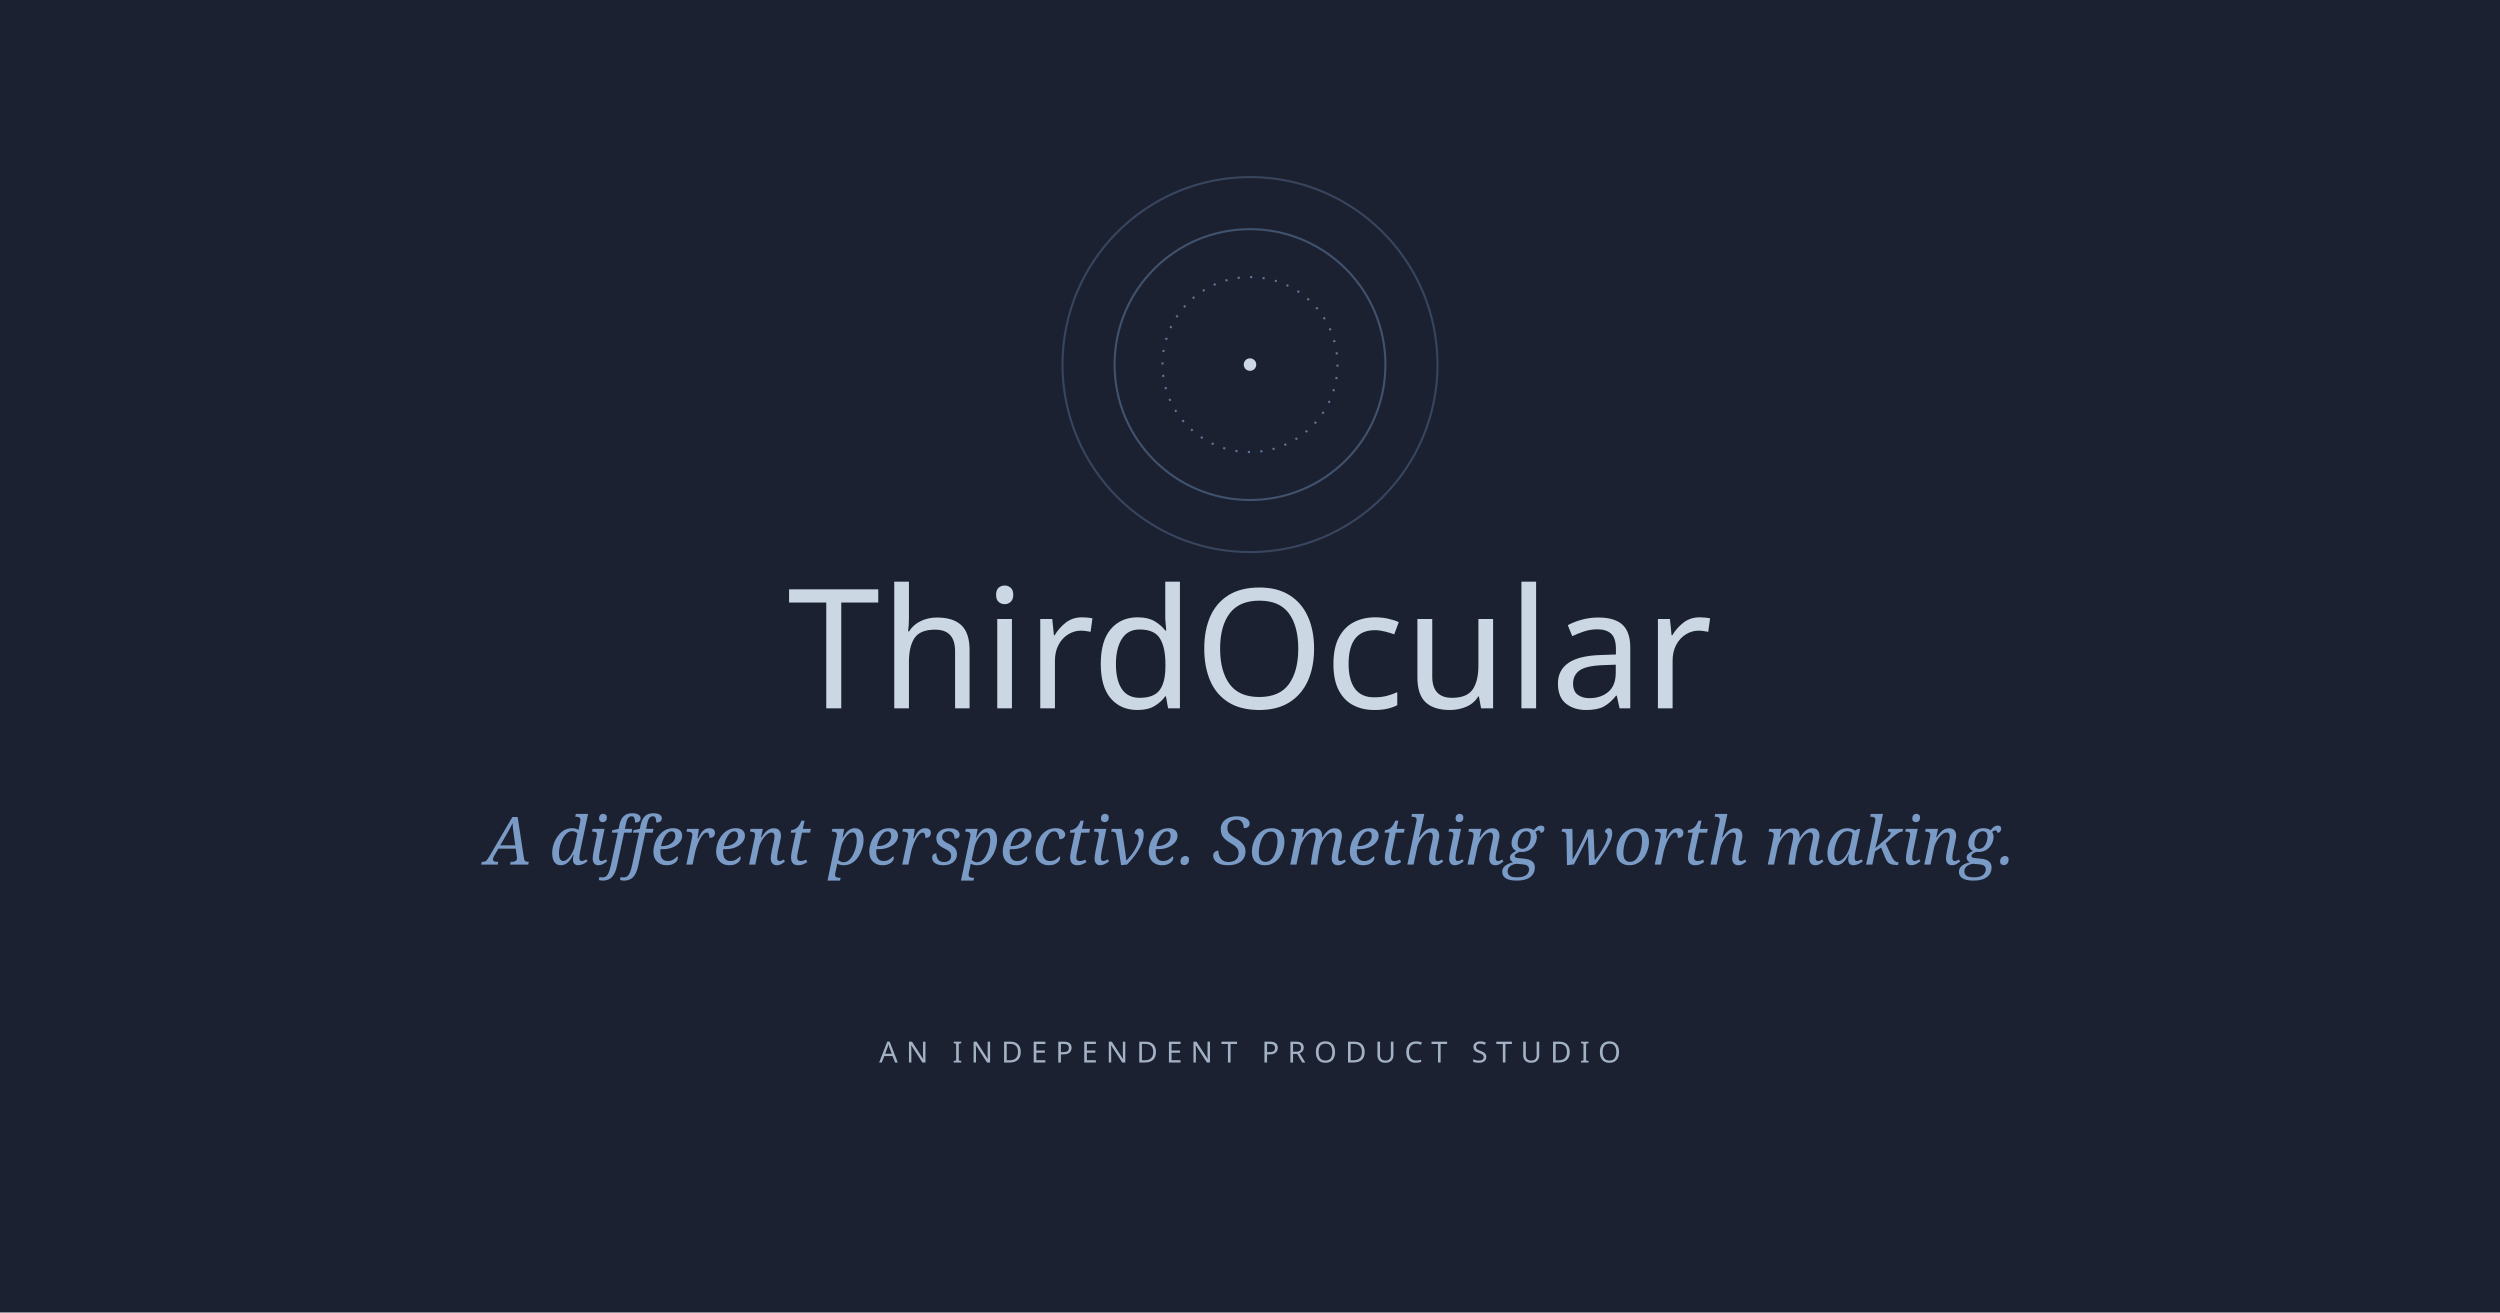
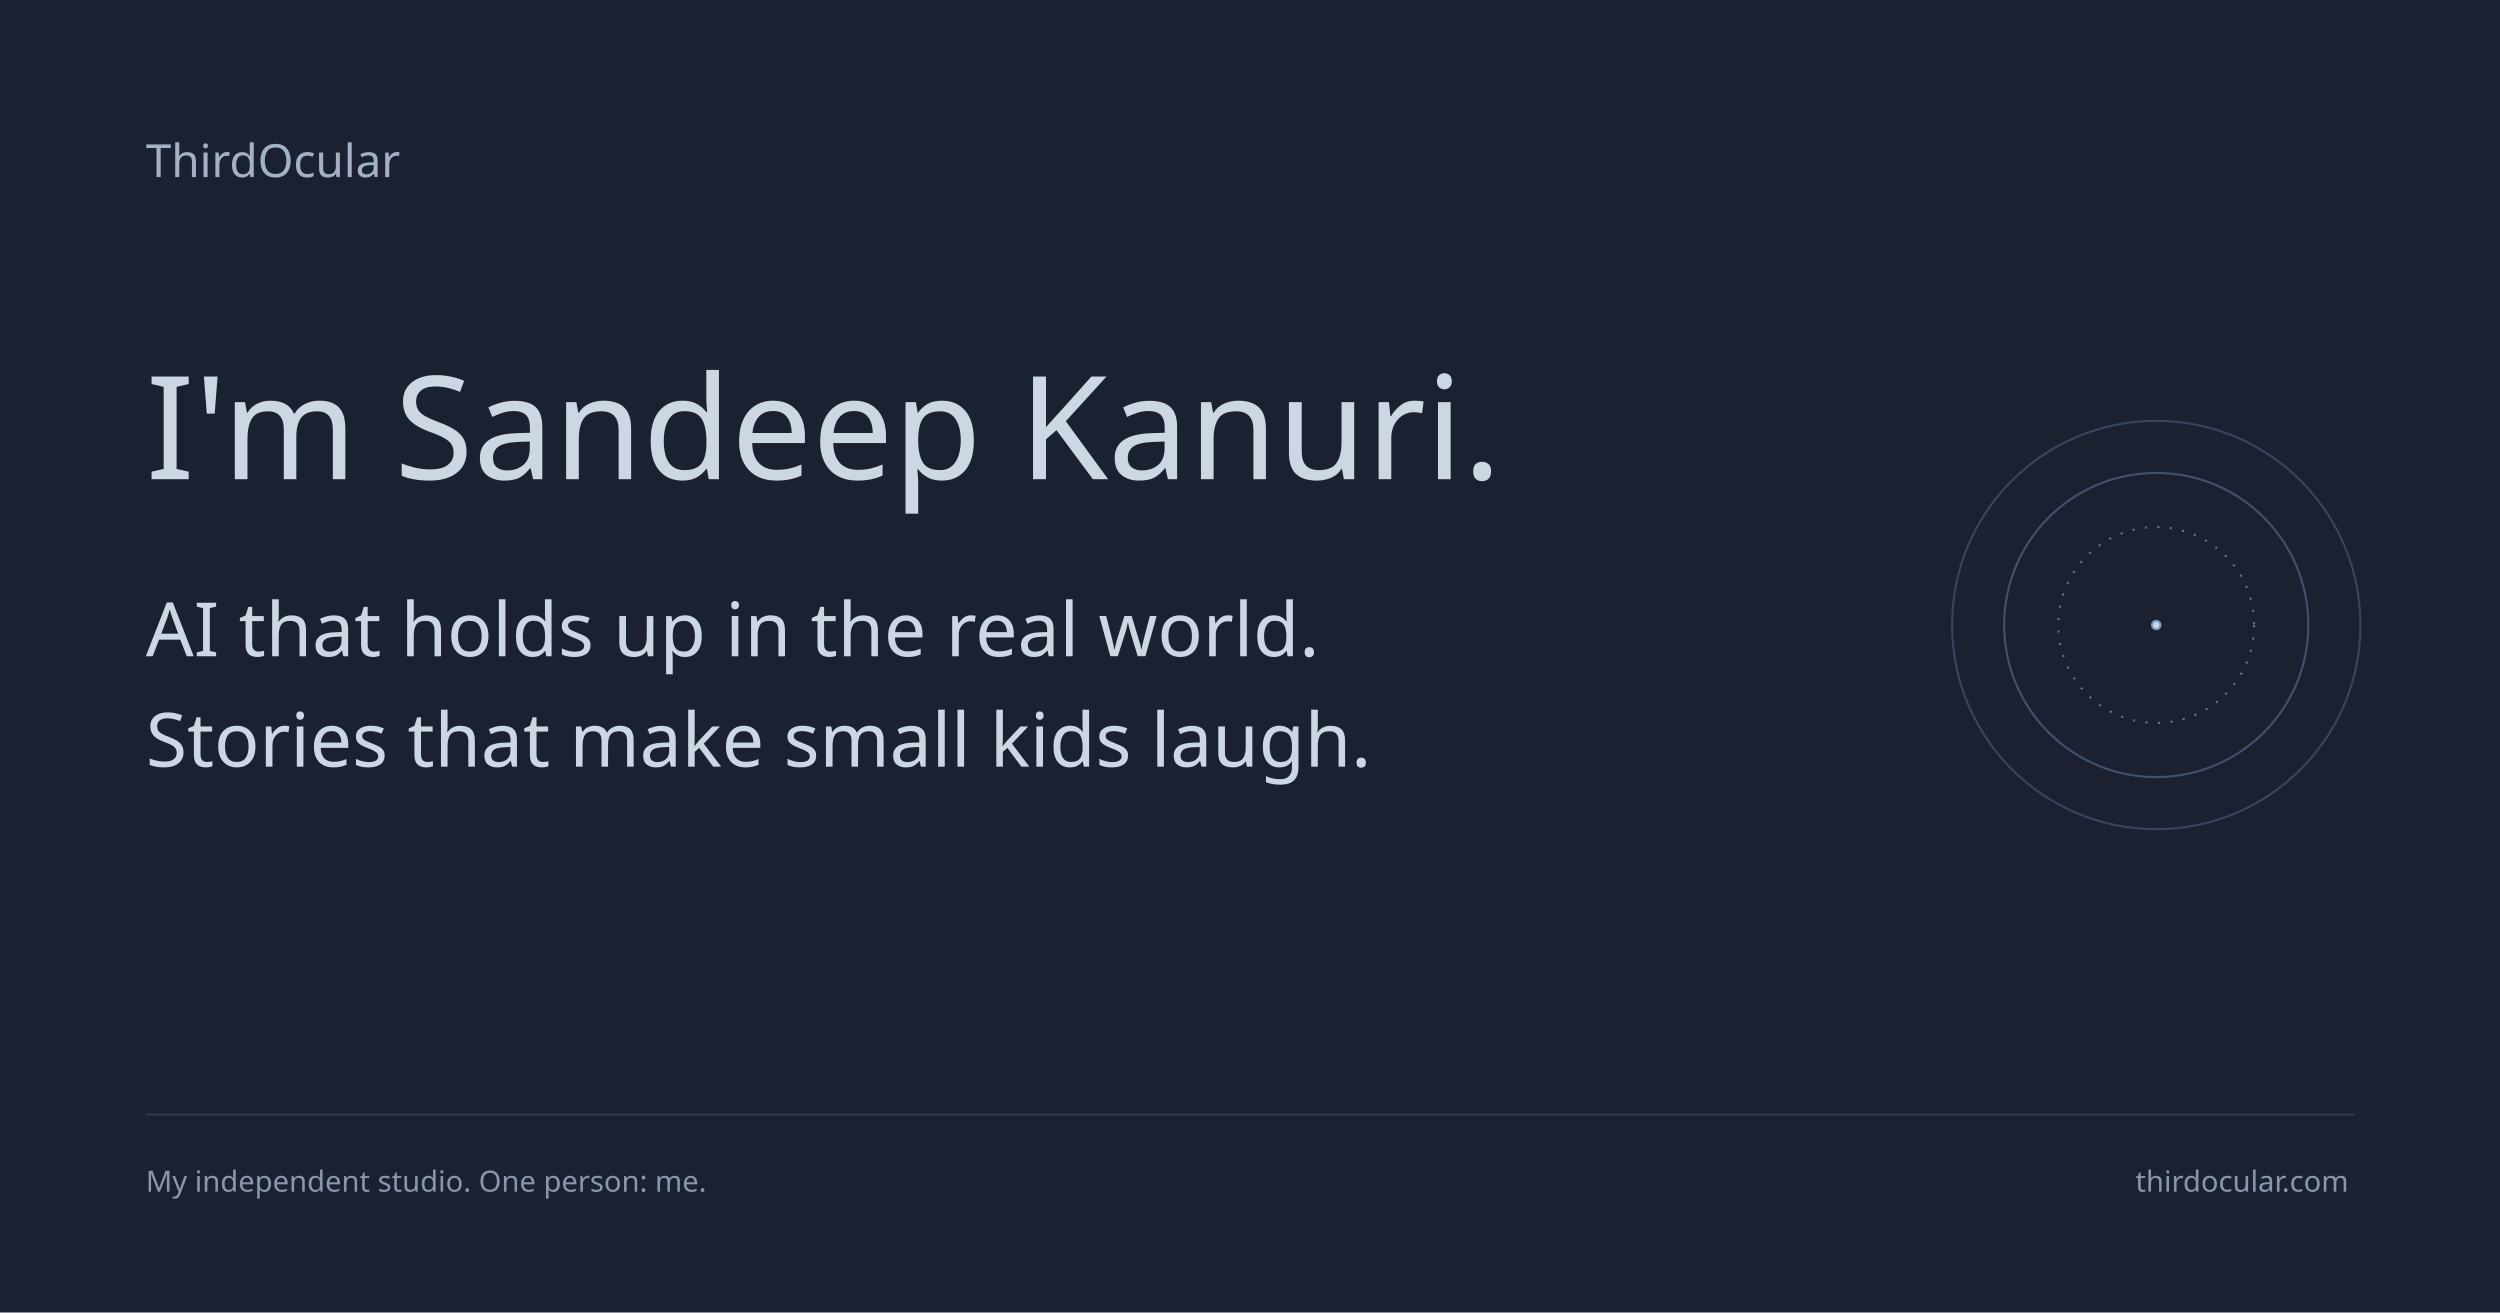
- <svg xmlns="http://www.w3.org/2000/svg" width="1200" height="630" viewBox="0 0 1200 630">
+ <svg xmlns="http://www.w3.org/2000/svg" width="1200" height="630" viewBox="0 0 1200 630" role="img" aria-label="Sandeep Kanuri. AI in the real world. Stories with a silly side.">
  <rect width="1200" height="630" fill="#1b2131" />
-   <g fill="none" stroke="#7b9bc7">
-     <circle cx="600" cy="175" r="90" opacity=".3" />
-     <circle cx="600" cy="175" r="65" opacity=".4" />
-     <circle cx="600" cy="175" r="42" stroke-dasharray="1 5" opacity=".7" />
+   <g fill="#cbd8e4" font-family="Segoe UI,sans-serif" font-weight="300">
+     <text x="70" y="85" font-size="22" fill="#a3b1c4">ThirdOcular</text>
+     <text x="70" y="230" font-size="69">I'm Sandeep Kanuri.</text>
+     <text x="70" y="315" font-size="36">AI that holds up in the real world.</text>
+     <text x="70" y="368" font-size="36">Stories that make small kids laugh.</text>
  </g>
-   <circle cx="600" cy="175" r="3" fill="#cbd8e4" />
-   <text x="600" y="340" text-anchor="middle" font-family="Segoe UI,sans-serif" font-size="80" font-weight="300" fill="#cbd8e4">ThirdOcular</text>
-   <text x="600" y="415" text-anchor="middle" font-family="Georgia,serif" font-size="32" font-style="italic" fill="#7b9bc7">A different perspective. Something worth making.</text>
-   <text x="600" y="510" text-anchor="middle" font-family="Segoe UI,sans-serif" font-size="14" letter-spacing="4" fill="#a3b1c4">AN INDEPENDENT PRODUCT STUDIO</text>
+   <g transform="translate(1035 300)" fill="none" stroke="#7b9bc7">
+     <circle r="98" opacity=".3" />
+     <circle r="73" opacity=".4" />
+     <circle r="47" stroke-dasharray="1 5" opacity=".7" />
+     <circle r="2" fill="#cbd8e4" />
+   </g>
+   <path d="M70 535H1130" stroke="#4f6890" opacity=".35" />
+   <g fill="#8a97ab" font-family="Segoe UI,sans-serif" font-size="14">
+     <text x="70" y="572">My independent studio. One person: me.</text>
+     <text x="1025" y="572">thirdocular.com</text>
+   </g>
</svg>
